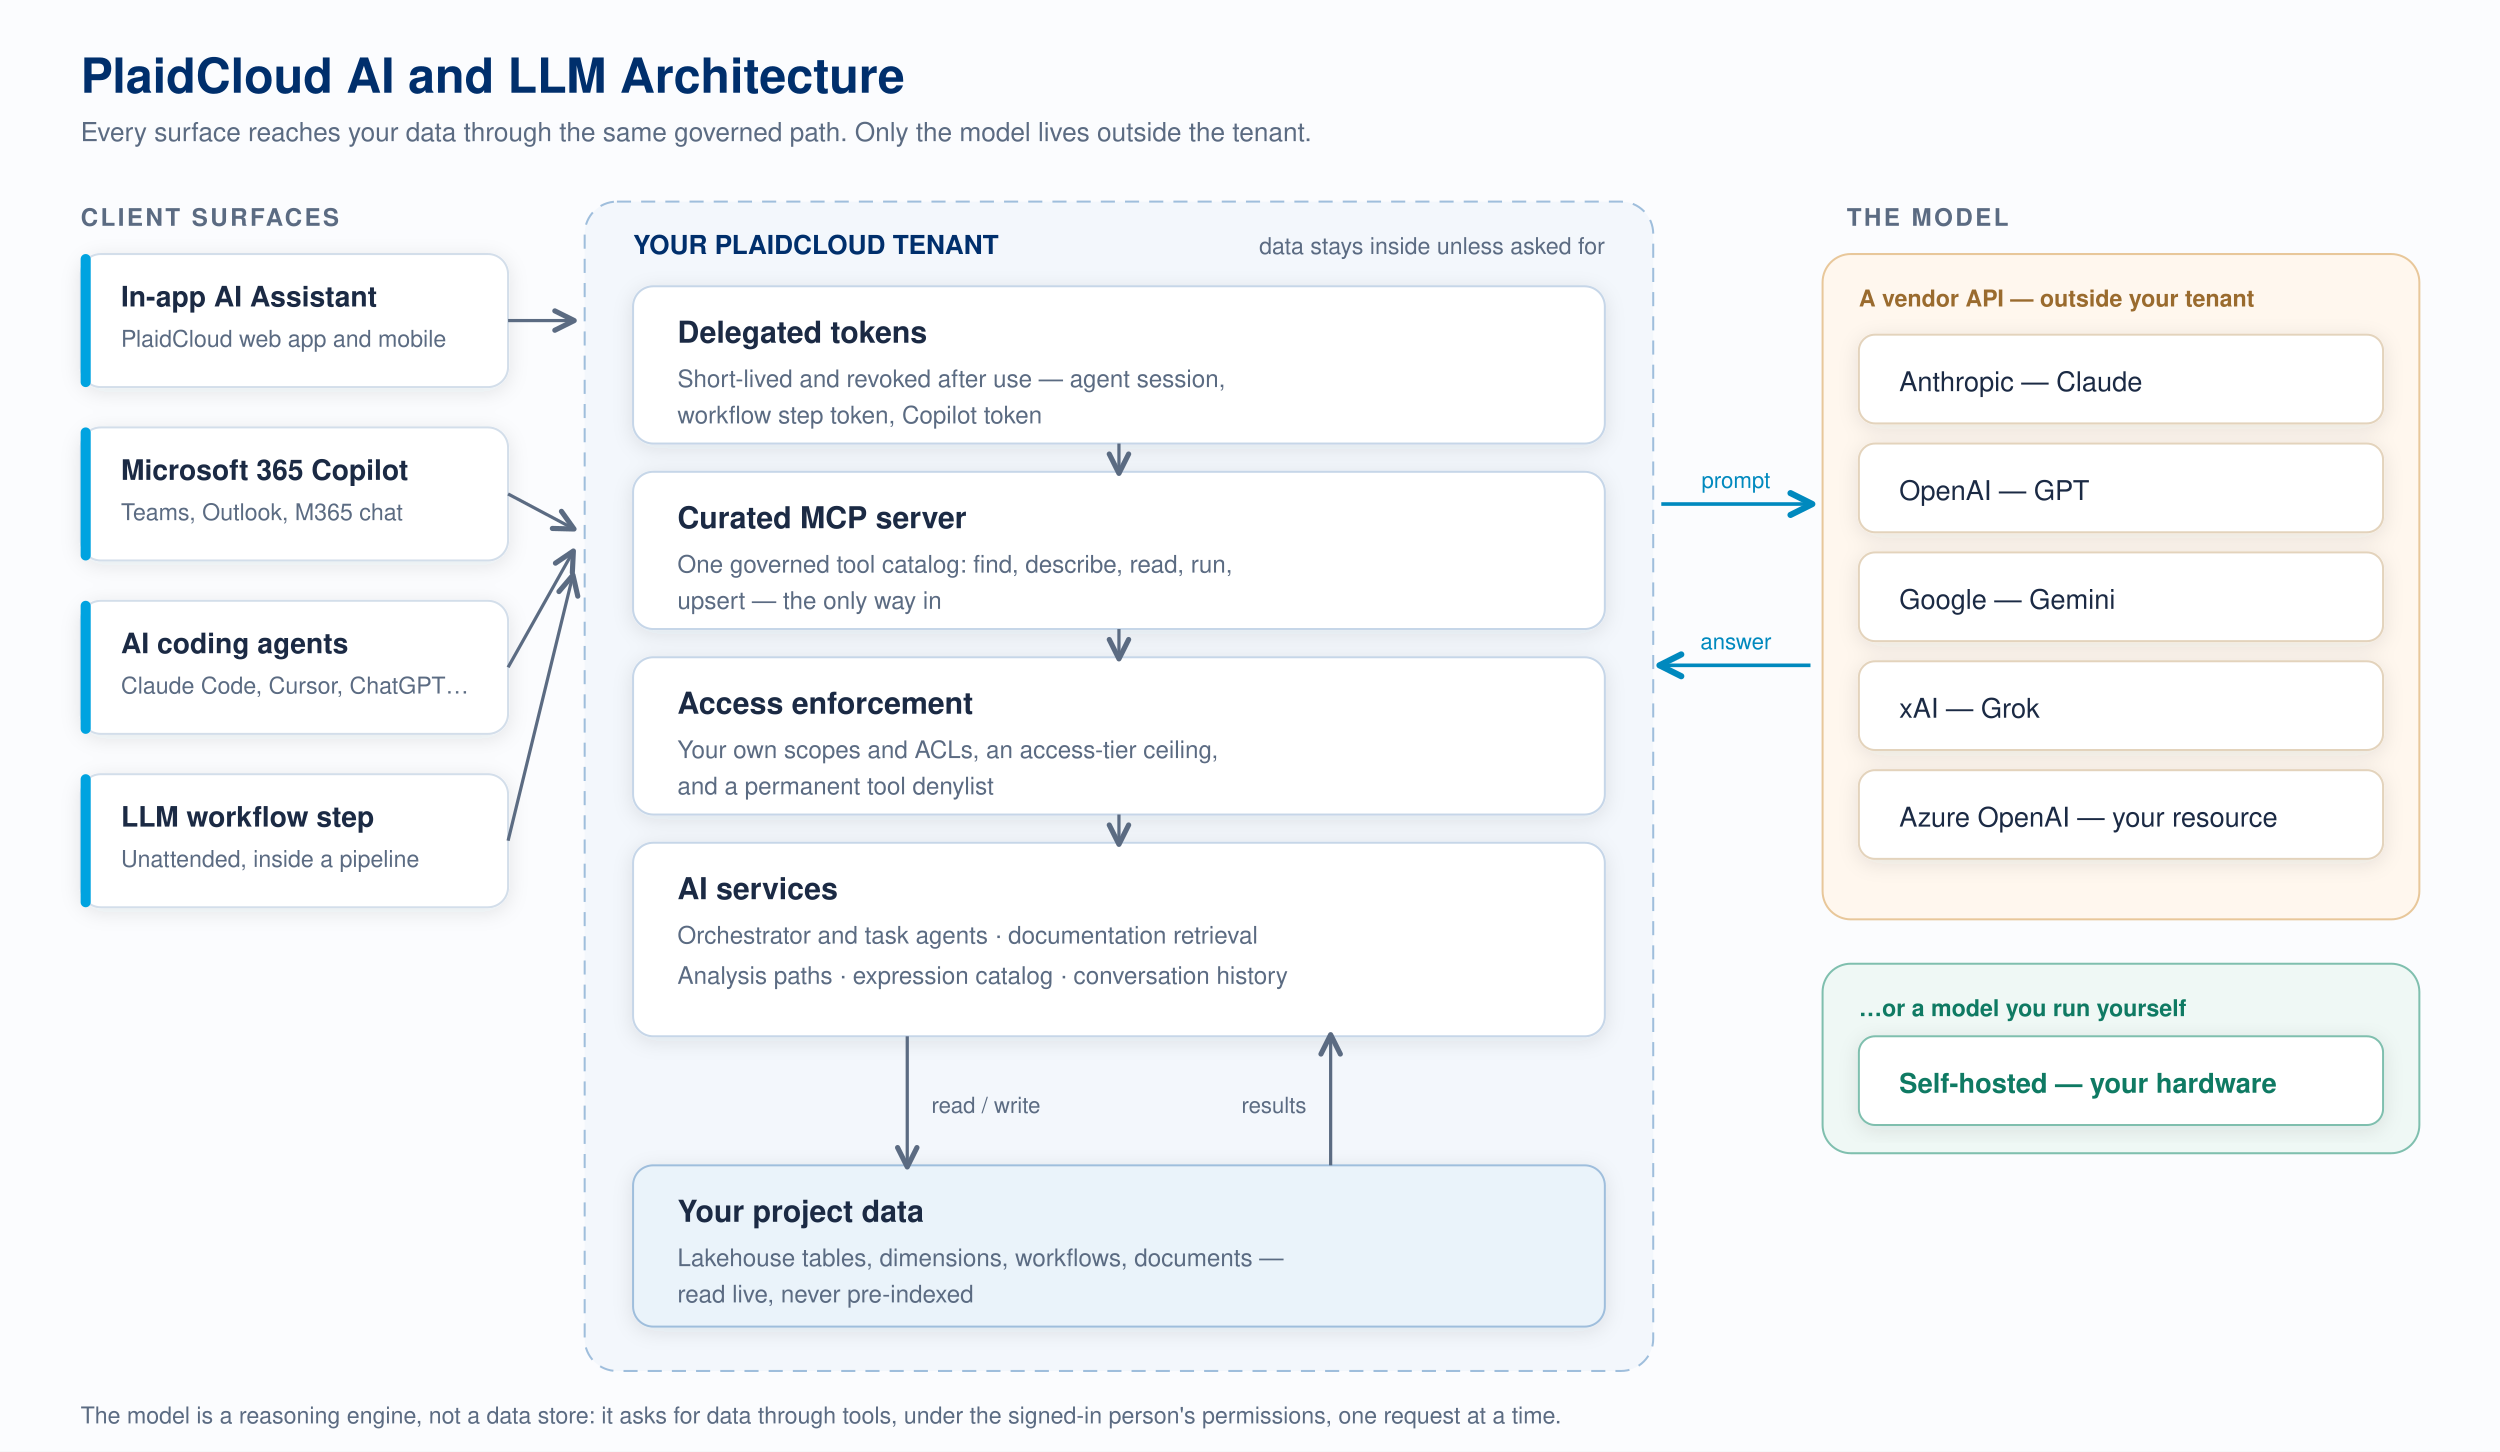
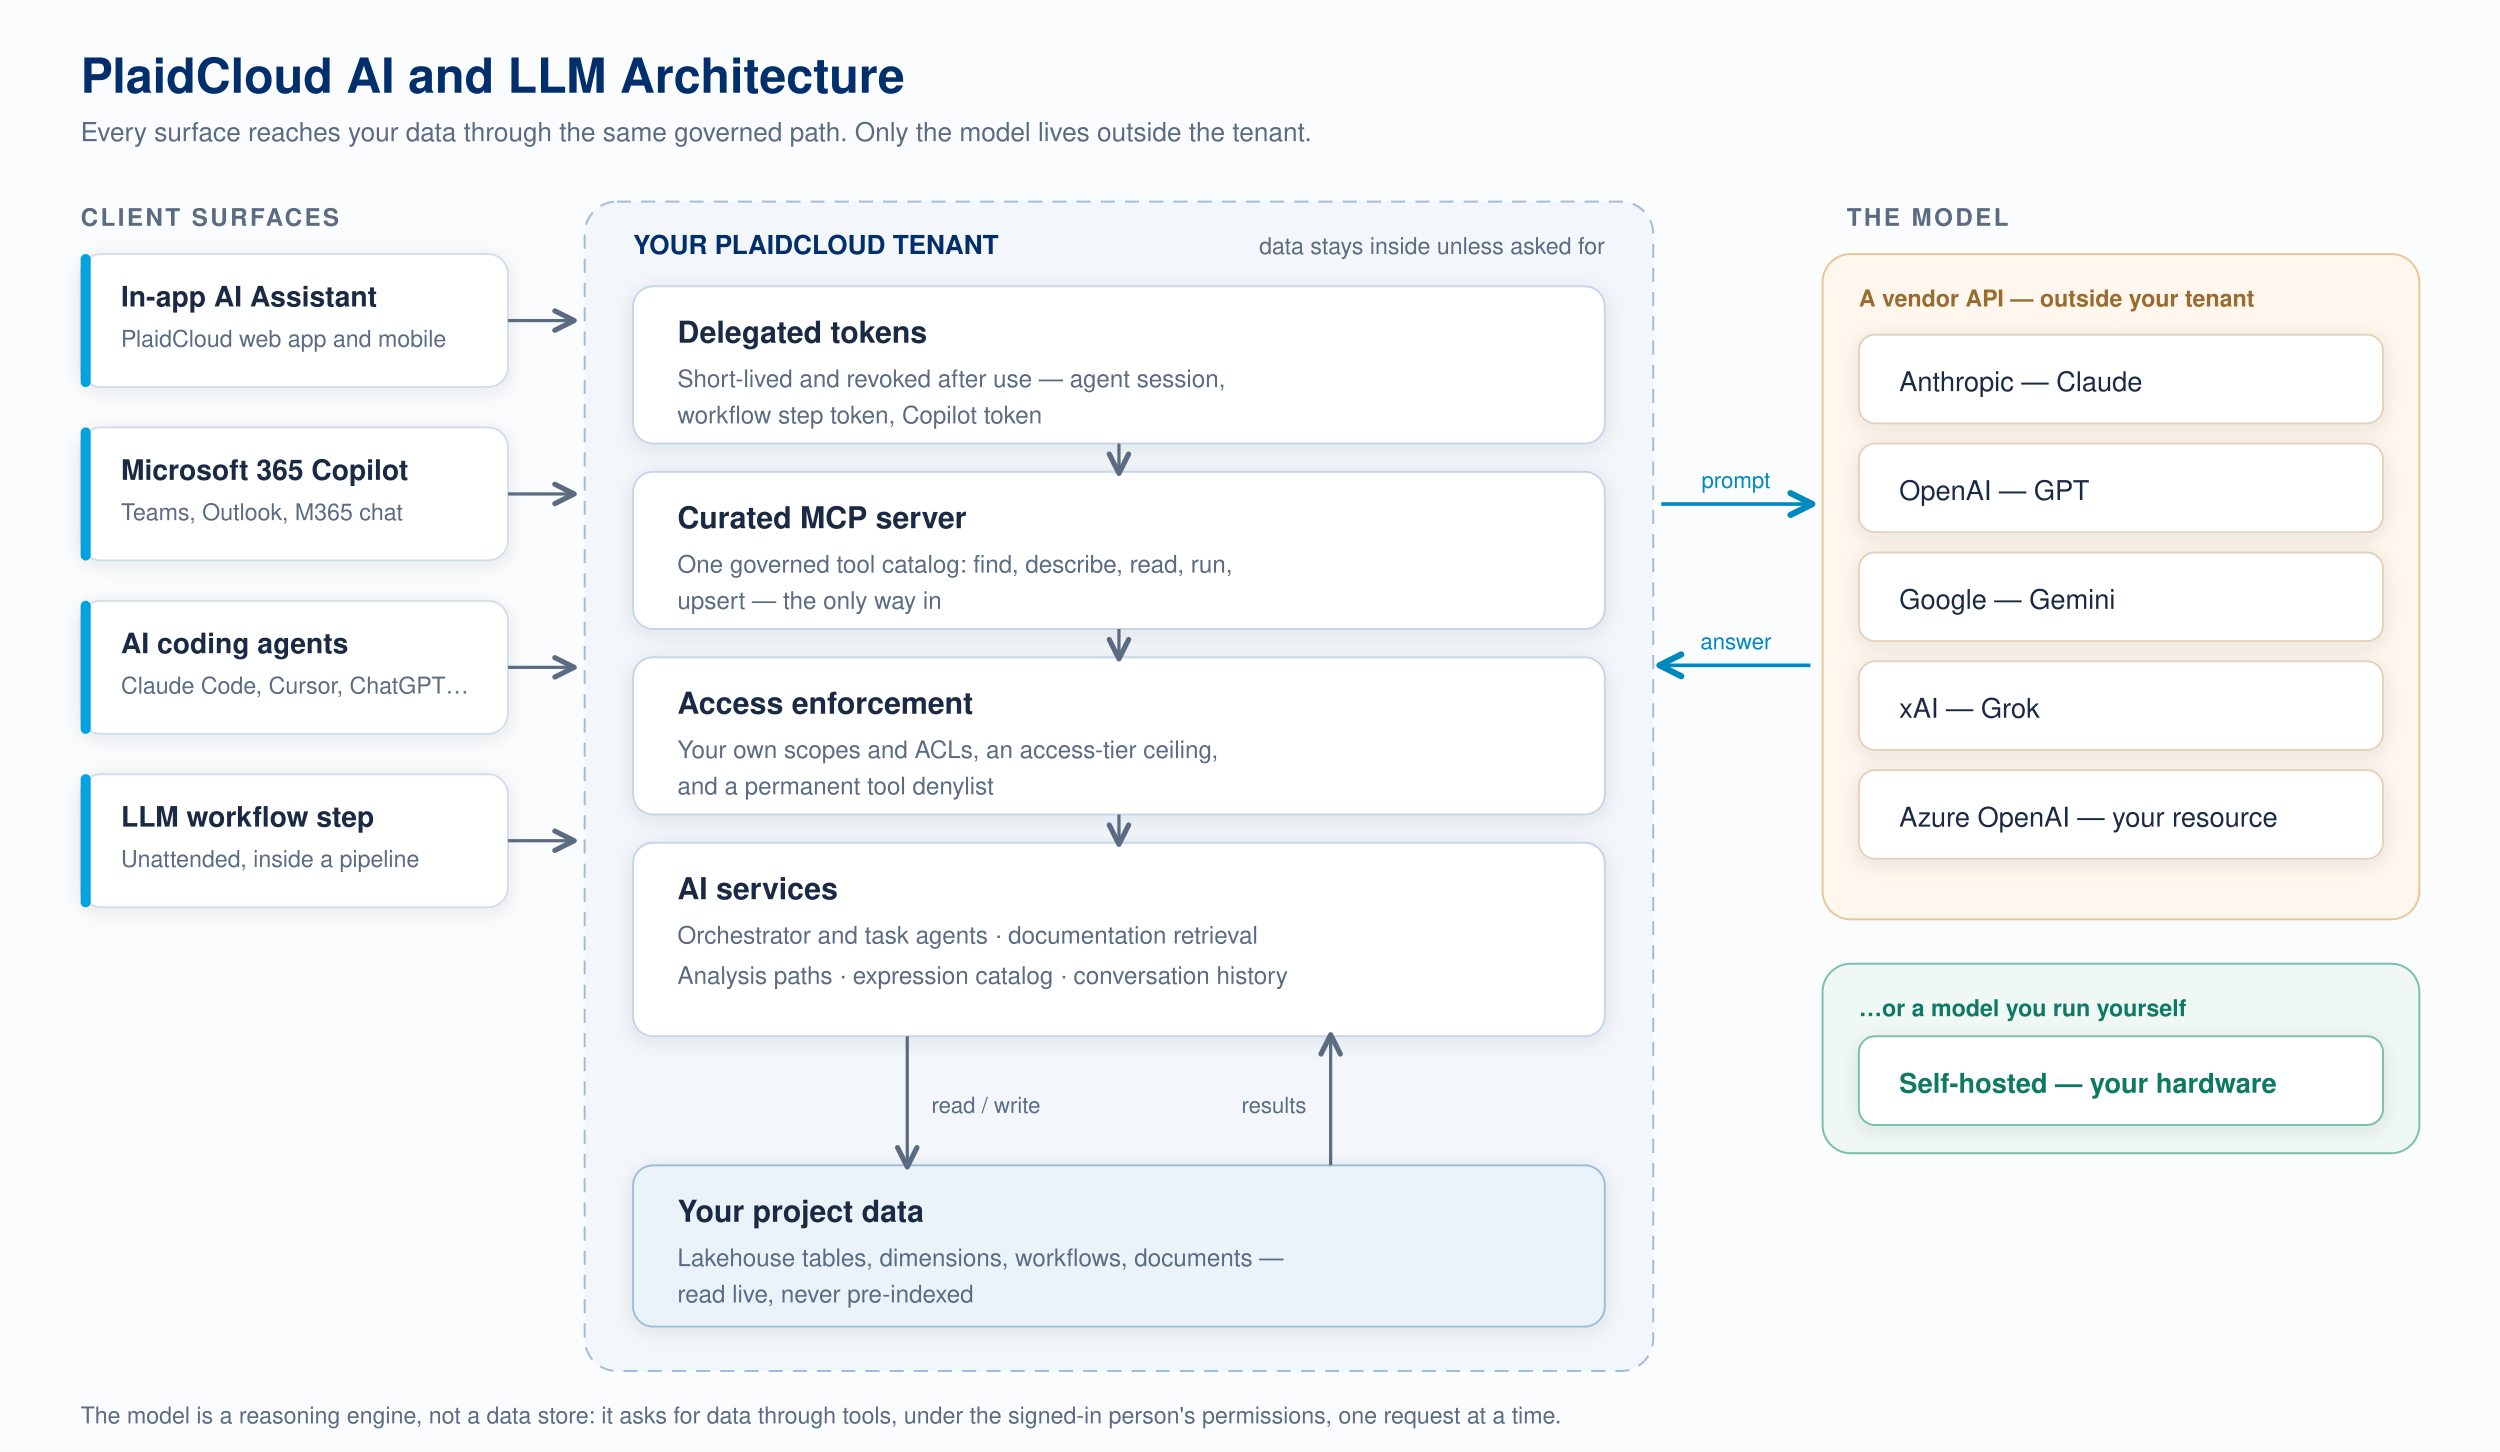
<svg xmlns="http://www.w3.org/2000/svg" width="1240" height="720" viewBox="0 0 1240 720" font-family="'Helvetica Neue', Helvetica, Arial, sans-serif" role="img" aria-label="PlaidCloud AI and LLM architecture: four client surfaces enter the PlaidCloud tenant boundary, which holds delegated tokens, the curated MCP server, access enforcement, AI services, and project data. Prompts travel outward to an LLM provider, which may be a vendor API or a model you host yourself.">
  <defs>
    <filter id="soft" x="-20%" y="-20%" width="140%" height="140%">
      <feDropShadow dx="0" dy="2" stdDeviation="5" flood-color="#1B2A44" flood-opacity="0.10" />
    </filter>
    <marker id="arrow" markerWidth="9" markerHeight="9" refX="6.5" refY="4" orient="auto">
      <path d="M1 1 L7 4 L1 7" fill="none" stroke="#5B6B82" stroke-width="1.6" stroke-linecap="round" stroke-linejoin="round" />
    </marker>
    <marker id="arrowCyan" markerWidth="9" markerHeight="9" refX="6.5" refY="4" orient="auto">
      <path d="M1 1 L7 4 L1 7" fill="none" stroke="#0089BE" stroke-width="1.7" stroke-linecap="round" stroke-linejoin="round" />
    </marker>
  </defs>
  <rect width="1240" height="720" fill="#FBFCFE" />
  <text x="40" y="46" font-size="24" font-weight="700" fill="#002F6C">PlaidCloud AI and LLM Architecture</text>
  <text x="40" y="70" font-size="13" fill="#5B6B82">Every surface reaches your data through the same governed path. Only the model lives outside the tenant.</text>
  <text x="40" y="112" font-size="12" font-weight="700" fill="#5B6B82" letter-spacing="1.2">CLIENT SURFACES</text>
  <g filter="url(#soft)">
    <rect x="40" y="126" width="212" height="66" rx="10" fill="#FFFFFF" stroke="#D3DEEA" />
    <rect x="40" y="212" width="212" height="66" rx="10" fill="#FFFFFF" stroke="#D3DEEA" />
    <rect x="40" y="298" width="212" height="66" rx="10" fill="#FFFFFF" stroke="#D3DEEA" />
    <rect x="40" y="384" width="212" height="66" rx="10" fill="#FFFFFF" stroke="#D3DEEA" />
  </g>
  <rect x="40" y="126" width="5" height="66" rx="2.5" fill="#00A3E0" />
  <rect x="40" y="212" width="5" height="66" rx="2.5" fill="#00A3E0" />
  <rect x="40" y="298" width="5" height="66" rx="2.5" fill="#00A3E0" />
  <rect x="40" y="384" width="5" height="66" rx="2.5" fill="#00A3E0" />
  <text x="60" y="152" font-size="14" font-weight="700" fill="#1B2A44">In-app AI Assistant</text>
  <text x="60" y="172" font-size="11.5" fill="#5B6B82">PlaidCloud web app and mobile</text>
  <text x="60" y="238" font-size="14" font-weight="700" fill="#1B2A44">Microsoft 365 Copilot</text>
  <text x="60" y="258" font-size="11.5" fill="#5B6B82">Teams, Outlook, M365 chat</text>
  <text x="60" y="324" font-size="14" font-weight="700" fill="#1B2A44">AI coding agents</text>
  <text x="60" y="344" font-size="11.5" fill="#5B6B82">Claude Code, Cursor, ChatGPT…</text>
  <text x="60" y="410" font-size="14" font-weight="700" fill="#1B2A44">LLM workflow step</text>
  <text x="60" y="430" font-size="11.5" fill="#5B6B82">Unattended, inside a pipeline</text>
  <rect x="290" y="100" width="530" height="580" rx="16" fill="#F3F7FC" stroke="#9FBEDC" stroke-dasharray="7 5" />
  <text x="314" y="126" font-size="13" font-weight="700" fill="#002F6C">YOUR PLAIDCLOUD TENANT</text>
  <text x="796" y="126" font-size="11.5" fill="#5B6B82" text-anchor="end">data stays inside unless asked for</text>
  <g filter="url(#soft)">
    <rect x="314" y="142" width="482" height="78" rx="10" fill="#FFFFFF" stroke="#C6D6E8" />
    <rect x="314" y="234" width="482" height="78" rx="10" fill="#FFFFFF" stroke="#C6D6E8" />
    <rect x="314" y="326" width="482" height="78" rx="10" fill="#FFFFFF" stroke="#C6D6E8" />
    <rect x="314" y="418" width="482" height="96" rx="10" fill="#FFFFFF" stroke="#C6D6E8" />
    <rect x="314" y="578" width="482" height="80" rx="10" fill="#EAF3FA" stroke="#9FBEDC" />
  </g>
  <text x="336" y="170" font-size="15" font-weight="700" fill="#1B2A44">Delegated tokens</text>
  <text x="336" y="192" font-size="12" fill="#5B6B82">Short-lived and revoked after use — agent session,</text>
  <text x="336" y="210" font-size="12" fill="#5B6B82">workflow step token, Copilot token</text>
  <text x="336" y="262" font-size="15" font-weight="700" fill="#1B2A44">Curated MCP server</text>
  <text x="336" y="284" font-size="12" fill="#5B6B82">One governed tool catalog: find, describe, read, run,</text>
  <text x="336" y="302" font-size="12" fill="#5B6B82">upsert — the only way in</text>
  <text x="336" y="354" font-size="15" font-weight="700" fill="#1B2A44">Access enforcement</text>
  <text x="336" y="376" font-size="12" fill="#5B6B82">Your own scopes and ACLs, an access-tier ceiling,</text>
  <text x="336" y="394" font-size="12" fill="#5B6B82">and a permanent tool denylist</text>
  <text x="336" y="446" font-size="15" font-weight="700" fill="#1B2A44">AI services</text>
  <text x="336" y="468" font-size="12" fill="#5B6B82">Orchestrator and task agents · documentation retrieval</text>
  <text x="336" y="488" font-size="12" fill="#5B6B82">Analysis paths · expression catalog · conversation history</text>
  <text x="336" y="606" font-size="15" font-weight="700" fill="#1B2A44">Your project data</text>
  <text x="336" y="628" font-size="12" fill="#5B6B82">Lakehouse tables, dimensions, workflows, documents —</text>
  <text x="336" y="646" font-size="12" fill="#5B6B82">read live, never pre-indexed</text>
  <text x="916" y="112" font-size="12" font-weight="700" fill="#5B6B82" letter-spacing="1.2">THE MODEL</text>
  <rect x="904" y="126" width="296" height="330" rx="14" fill="#FFF7EE" stroke="#E8C79A" />
  <text x="922" y="152" font-size="11.5" font-weight="700" fill="#9A6B2E">A vendor API — outside your tenant</text>
  <g filter="url(#soft)">
    <rect x="922" y="166" width="260" height="44" rx="8" fill="#FFFFFF" stroke="#E3D3BC" />
    <rect x="922" y="220" width="260" height="44" rx="8" fill="#FFFFFF" stroke="#E3D3BC" />
    <rect x="922" y="274" width="260" height="44" rx="8" fill="#FFFFFF" stroke="#E3D3BC" />
    <rect x="922" y="328" width="260" height="44" rx="8" fill="#FFFFFF" stroke="#E3D3BC" />
    <rect x="922" y="382" width="260" height="44" rx="8" fill="#FFFFFF" stroke="#E3D3BC" />
  </g>
  <text x="942" y="194" font-size="13.5" fill="#1B2A44">Anthropic — Claude</text>
  <text x="942" y="248" font-size="13.5" fill="#1B2A44">OpenAI — GPT</text>
  <text x="942" y="302" font-size="13.5" fill="#1B2A44">Google — Gemini</text>
  <text x="942" y="356" font-size="13.5" fill="#1B2A44">xAI — Grok</text>
  <text x="942" y="410" font-size="13.5" fill="#1B2A44">Azure OpenAI — your resource</text>
  <rect x="904" y="478" width="296" height="94" rx="14" fill="#EFF8F5" stroke="#7FBFAE" />
  <text x="922" y="504" font-size="11.5" font-weight="700" fill="#0F7A63">…or a model you run yourself</text>
  <g filter="url(#soft)">
    <rect x="922" y="514" width="260" height="44" rx="8" fill="#FFFFFF" stroke="#7FBFAE" />
  </g>
  <text x="942" y="542" font-size="13.5" font-weight="700" fill="#0F7A63">Self-hosted — your hardware</text>
  <path d="M252 159 L284 159" stroke="#5B6B82" stroke-width="1.6" fill="none" marker-end="url(#arrow)" />
-   <path d="M252 245 L284 262" stroke="#5B6B82" stroke-width="1.6" fill="none" marker-end="url(#arrow)" />
-   <path d="M252 331 L284 274" stroke="#5B6B82" stroke-width="1.6" fill="none" marker-end="url(#arrow)" />
-   <path d="M252 417 L284 286" stroke="#5B6B82" stroke-width="1.6" fill="none" marker-end="url(#arrow)" />
+   <path d="M252 245 L284 245" stroke="#5B6B82" stroke-width="1.6" fill="none" marker-end="url(#arrow)" />
+   <path d="M252 331 L284 331" stroke="#5B6B82" stroke-width="1.6" fill="none" marker-end="url(#arrow)" />
+   <path d="M252 417 L284 417" stroke="#5B6B82" stroke-width="1.6" fill="none" marker-end="url(#arrow)" />
  <path d="M824 250 L898 250" stroke="#0089BE" stroke-width="1.8" fill="none" marker-end="url(#arrowCyan)" />
  <text x="861" y="242" font-size="11" fill="#0089BE" text-anchor="middle">prompt</text>
  <path d="M898 330 L824 330" stroke="#0089BE" stroke-width="1.8" fill="none" marker-end="url(#arrowCyan)" />
  <text x="861" y="322" font-size="11" fill="#0089BE" text-anchor="middle">answer</text>
  <path d="M555 220 L555 234" stroke="#5B6B82" stroke-width="1.6" fill="none" marker-end="url(#arrow)" />
  <path d="M555 312 L555 326" stroke="#5B6B82" stroke-width="1.6" fill="none" marker-end="url(#arrow)" />
  <path d="M555 404 L555 418" stroke="#5B6B82" stroke-width="1.6" fill="none" marker-end="url(#arrow)" />
  <path d="M450 514 L450 578" stroke="#5B6B82" stroke-width="1.6" fill="none" marker-end="url(#arrow)" />
  <path d="M660 578 L660 514" stroke="#5B6B82" stroke-width="1.6" fill="none" marker-end="url(#arrow)" />
  <text x="462" y="552" font-size="11" fill="#5B6B82">read / write</text>
  <text x="648" y="552" font-size="11" fill="#5B6B82" text-anchor="end">results</text>
  <text x="40" y="706" font-size="11.5" fill="#5B6B82">The model is a reasoning engine, not a data store: it asks for data through tools, under the signed-in person's permissions, one request at a time.</text>
</svg>
